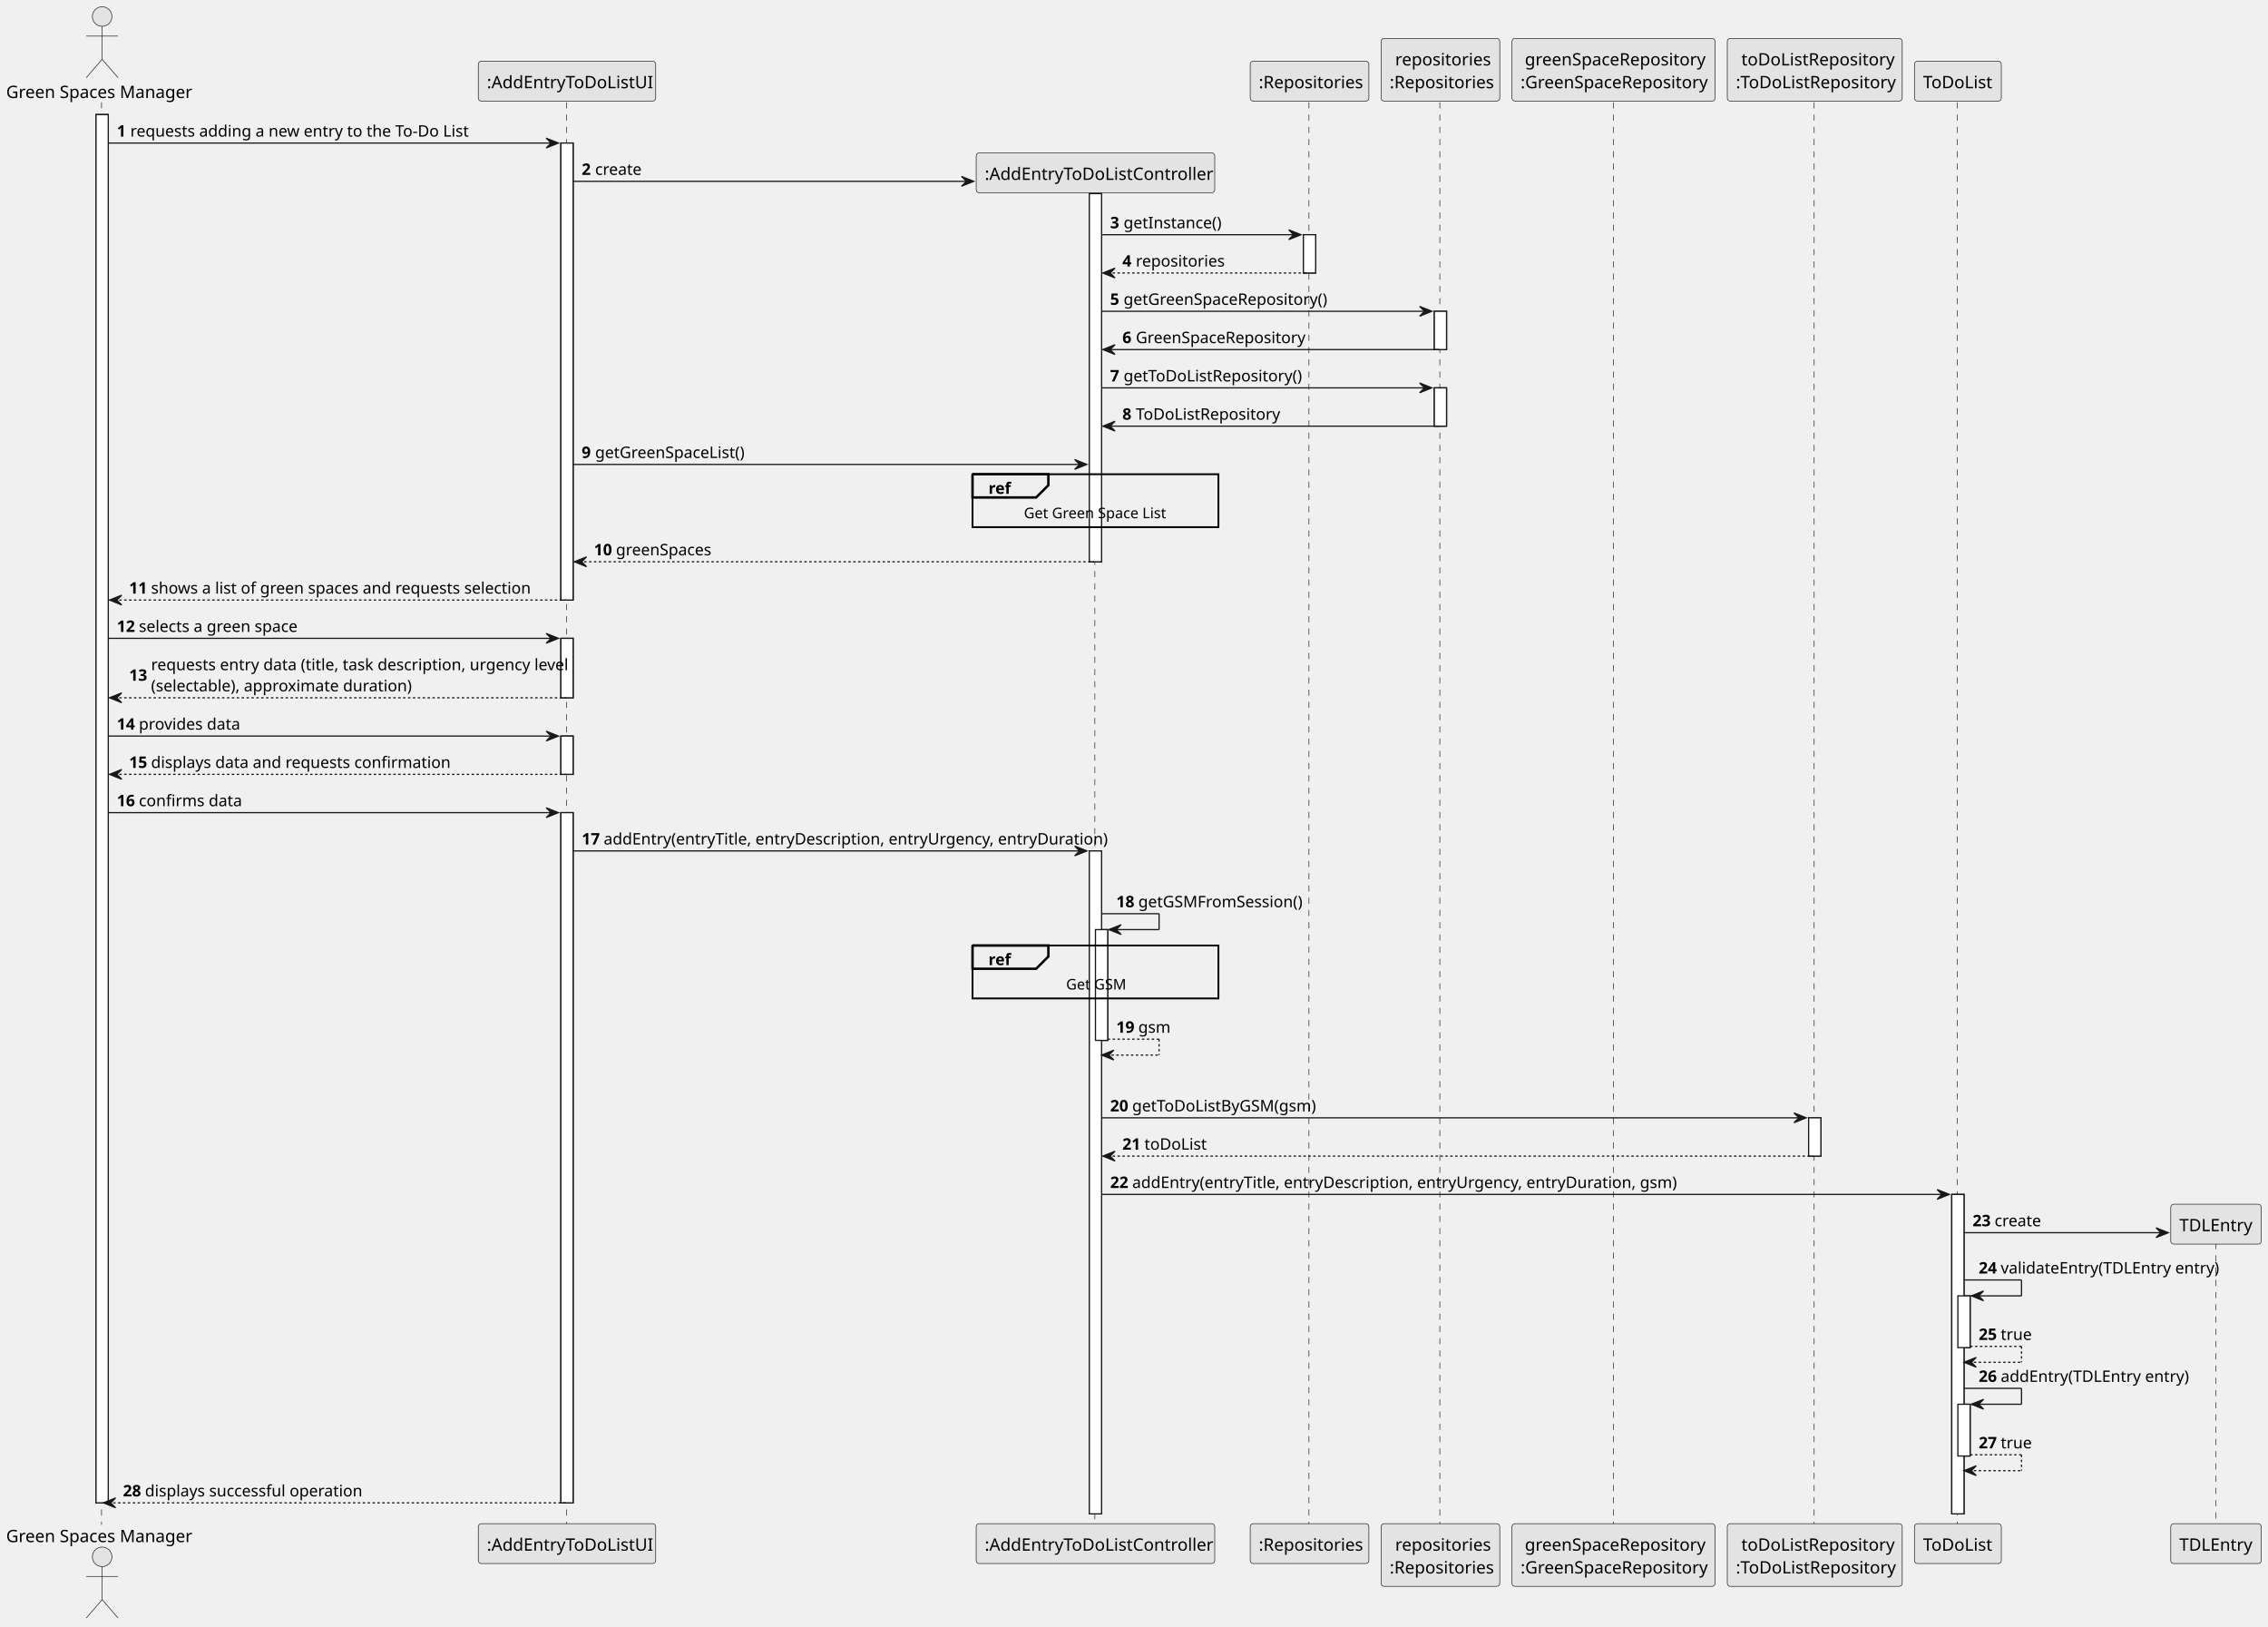
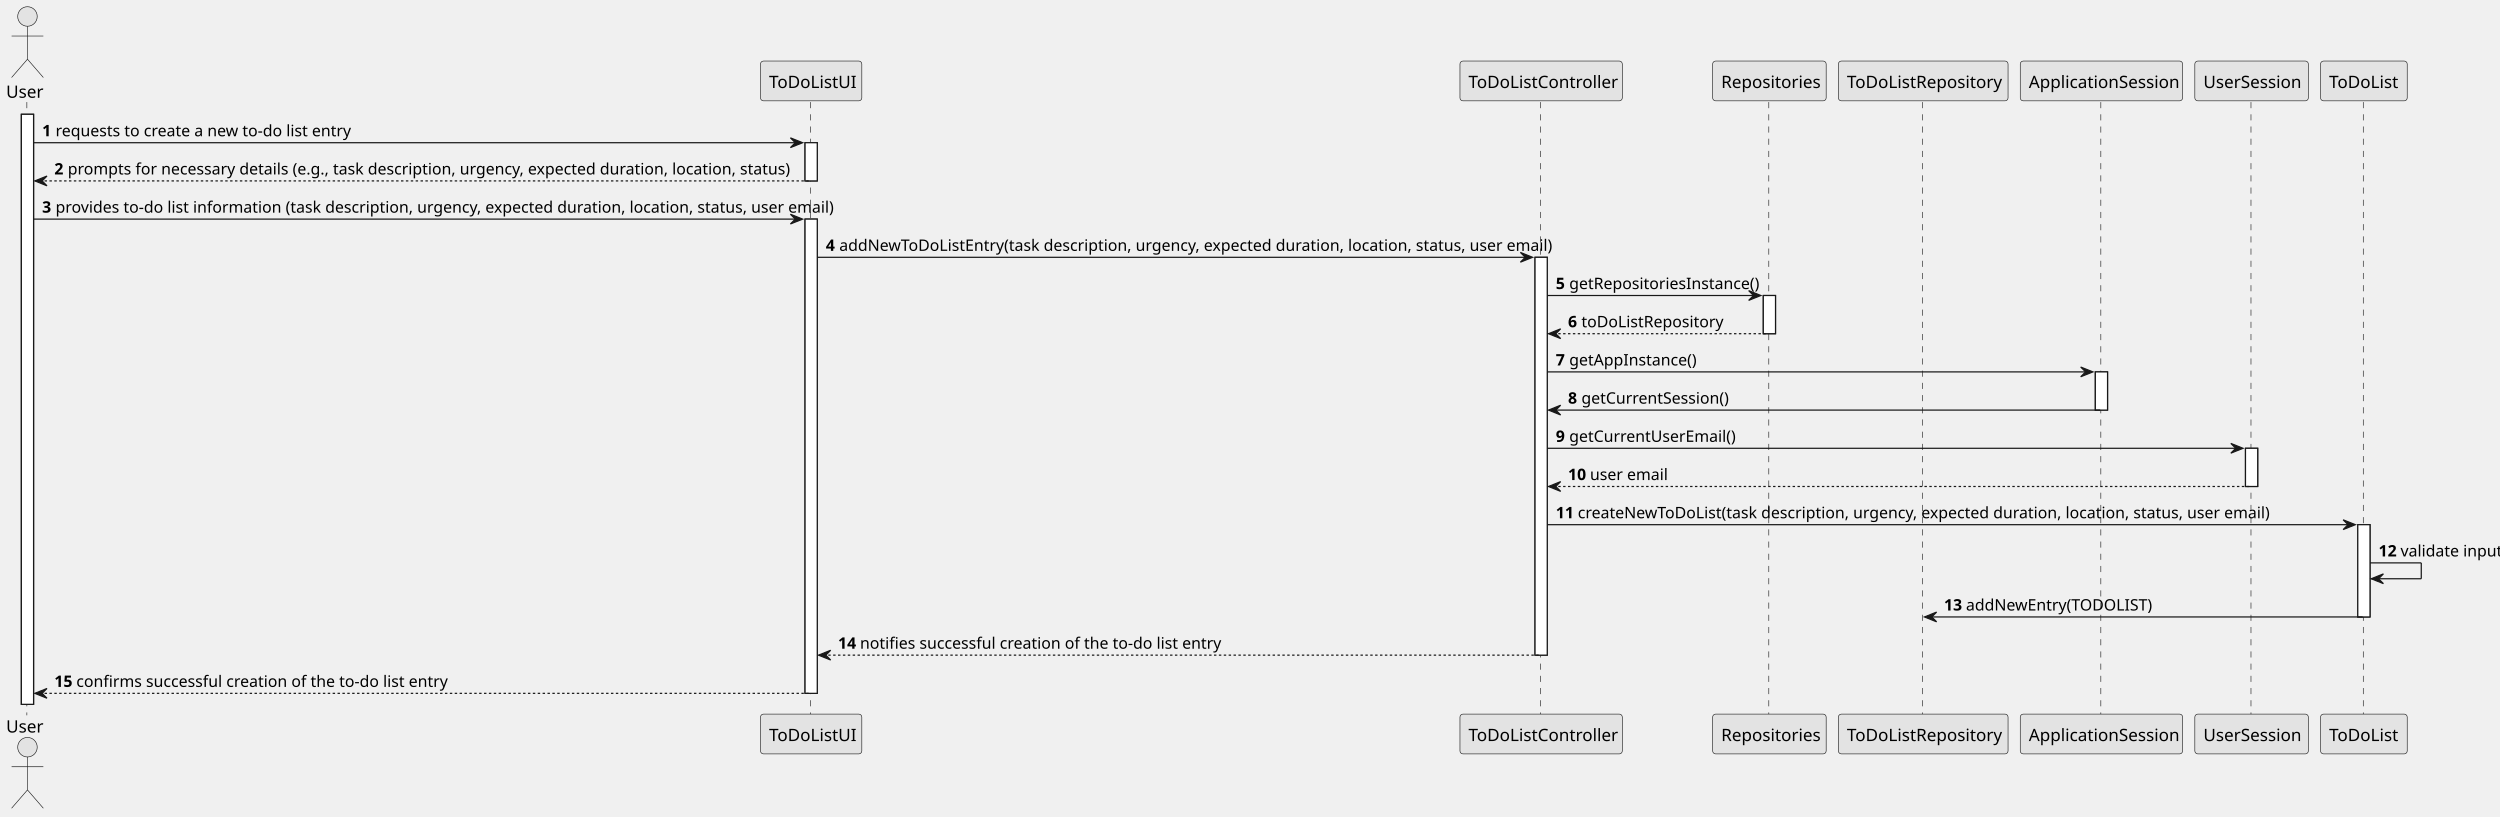
- <svg xmlns="http://www.w3.org/2000/svg" contentStyleType="text/css" height="1329px" preserveAspectRatio="none" style="width:1854px;height:1329px;background:#FFFFFF;" version="1.1" viewBox="0 0 1854 1329" width="1854px" zoomAndPan="magnify">
+ <svg xmlns="http://www.w3.org/2000/svg" contentStyleType="text/css" height="669px" preserveAspectRatio="none" style="width:2048px;height:669px;background:#FFFFFF;" version="1.1" viewBox="0 0 2048 669" width="2048px" zoomAndPan="magnify">
  <defs />
  <g>
-     <rect fill="#FFFFFF" height="1134.603" style="stroke:#181818;stroke-width:1.0;" width="10" x="78.5" y="93.621" />
-     <rect fill="#FFFFFF" height="373.492" style="stroke:#181818;stroke-width:1.0;" width="10" x="458.5" y="116.912" />
-     <rect fill="#FFFFFF" height="48.582" style="stroke:#181818;stroke-width:1.0;" width="10" x="458.5" y="521.695" />
-     <rect fill="#FFFFFF" height="31.291" style="stroke:#181818;stroke-width:1.0;" width="10" x="458.5" y="601.568" />
-     <rect fill="#FFFFFF" height="564.074" style="stroke:#181818;stroke-width:1.0;" width="10" x="458.5" y="664.15" />
-     <rect fill="#FFFFFF" height="300.91" style="stroke:#181818;stroke-width:1.0;" width="10" x="890.5" y="158.203" />
-     <rect fill="#FFFFFF" height="541.783" style="stroke:#181818;stroke-width:1.0;" width="10" x="890.5" y="695.441" />
-     <rect fill="#FFFFFF" height="90.543" style="stroke:#181818;stroke-width:1.0;" width="10" x="895.5" y="759.732" />
-     <rect fill="#FFFFFF" height="31.291" style="stroke:#181818;stroke-width:1.0;" width="10" x="1065.5" y="191.824" />
-     <rect fill="#FFFFFF" height="31.291" style="stroke:#181818;stroke-width:1.0;" width="10" x="1172.5" y="254.406" />
-     <rect fill="#FFFFFF" height="31.291" style="stroke:#181818;stroke-width:1.0;" width="10" x="1172.5" y="316.988" />
-     <rect fill="#FFFFFF" height="31.291" style="stroke:#181818;stroke-width:1.0;" width="10" x="1478.5" y="913.566" />
-     <rect fill="#FFFFFF" height="261.076" style="stroke:#181818;stroke-width:1.0;" width="10" x="1595.5" y="976.148" />
-     <rect fill="#FFFFFF" height="42.291" style="stroke:#181818;stroke-width:1.0;" width="10" x="1600.5" y="1059.061" />
-     <rect fill="#FFFFFF" height="42.291" style="stroke:#181818;stroke-width:1.0;" width="10" x="1600.5" y="1147.643" />
-     <line style="stroke:#181818;stroke-width:0.5;stroke-dasharray:5.0,5.0;" x1="83" x2="83" y1="83.621" y2="1246.225" />
-     <line style="stroke:#181818;stroke-width:0.5;stroke-dasharray:5.0,5.0;" x1="463" x2="463" y1="83.621" y2="1246.225" />
-     <line style="stroke:#181818;stroke-width:0.5;stroke-dasharray:5.0,5.0;" x1="895" x2="895" y1="156.723" y2="1246.225" />
-     <line style="stroke:#181818;stroke-width:0.5;stroke-dasharray:5.0,5.0;" x1="1070" x2="1070" y1="83.621" y2="1246.225" />
-     <line style="stroke:#181818;stroke-width:0.5;stroke-dasharray:5.0,5.0;" x1="1177" x2="1177" y1="83.621" y2="1246.225" />
-     <line style="stroke:#181818;stroke-width:0.5;stroke-dasharray:5.0,5.0;" x1="1319" x2="1319" y1="83.621" y2="1246.225" />
-     <line style="stroke:#181818;stroke-width:0.5;stroke-dasharray:5.0,5.0;" x1="1483" x2="1483" y1="83.621" y2="1246.225" />
-     <line style="stroke:#181818;stroke-width:0.5;stroke-dasharray:5.0,5.0;" x1="1600" x2="1600" y1="83.621" y2="1246.225" />
-     <line style="stroke:#181818;stroke-width:0.5;stroke-dasharray:5.0,5.0;" x1="1811.5" x2="1811.5" y1="1015.959" y2="1246.225" />
-     <text fill="#000000" font-family="sans-serif" font-size="14" lengthAdjust="spacing" textLength="151" x="5" y="80.107">Green Spaces Manager</text>
-     <ellipse cx="83.5" cy="13.5" fill="#E3E3E3" rx="8" ry="8" style="stroke:#181818;stroke-width:0.5;" />
-     <path d="M83.5,21.5 L83.5,48.5 M70.5,29.5 L96.5,29.5 M83.5,48.5 L70.5,63.5 M83.5,48.5 L96.5,63.5 " fill="none" style="stroke:#181818;stroke-width:0.5;" />
-     <text fill="#000000" font-family="sans-serif" font-size="14" lengthAdjust="spacing" textLength="151" x="5" y="1260.332">Green Spaces Manager</text>
-     <ellipse cx="83.5" cy="1272.346" fill="#E3E3E3" rx="8" ry="8" style="stroke:#181818;stroke-width:0.5;" />
-     <path d="M83.5,1280.346 L83.5,1307.346 M70.5,1288.346 L96.5,1288.346 M83.5,1307.346 L70.5,1322.346 M83.5,1307.346 L96.5,1322.346 " fill="none" style="stroke:#181818;stroke-width:0.5;" />
-     <rect fill="#E3E3E3" height="32.621" rx="2.5" ry="2.5" style="stroke:#181818;stroke-width:0.5;" width="145" x="391" y="50" />
-     <text fill="#000000" font-family="sans-serif" font-size="14" lengthAdjust="spacing" textLength="131" x="398" y="72.107">:AddEntryToDoListUI</text>
-     <rect fill="#E3E3E3" height="32.621" rx="2.5" ry="2.5" style="stroke:#181818;stroke-width:0.5;" width="145" x="391" y="1245.225" />
-     <text fill="#000000" font-family="sans-serif" font-size="14" lengthAdjust="spacing" textLength="131" x="398" y="1267.332">:AddEntryToDoListUI</text>
-     <rect fill="#E3E3E3" height="32.621" rx="2.5" ry="2.5" style="stroke:#181818;stroke-width:0.5;" width="195" x="798" y="1245.225" />
-     <text fill="#000000" font-family="sans-serif" font-size="14" lengthAdjust="spacing" textLength="181" x="805" y="1267.332">:AddEntryToDoListController</text>
-     <rect fill="#E3E3E3" height="32.621" rx="2.5" ry="2.5" style="stroke:#181818;stroke-width:0.5;" width="97" x="1022" y="50" />
-     <text fill="#000000" font-family="sans-serif" font-size="14" lengthAdjust="spacing" textLength="83" x="1029" y="72.107">:Repositories</text>
-     <rect fill="#E3E3E3" height="32.621" rx="2.5" ry="2.5" style="stroke:#181818;stroke-width:0.5;" width="97" x="1022" y="1245.225" />
-     <text fill="#000000" font-family="sans-serif" font-size="14" lengthAdjust="spacing" textLength="83" x="1029" y="1267.332">:Repositories</text>
-     <rect fill="#E3E3E3" height="51.242" rx="2.5" ry="2.5" style="stroke:#181818;stroke-width:0.5;" width="97" x="1129" y="31.379" />
-     <text fill="#000000" font-family="sans-serif" font-size="14" lengthAdjust="spacing" textLength="74" x="1140.5" y="53.486">repositories</text>
-     <text fill="#000000" font-family="sans-serif" font-size="14" lengthAdjust="spacing" textLength="83" x="1136" y="72.107">:Repositories</text>
-     <rect fill="#E3E3E3" height="51.242" rx="2.5" ry="2.5" style="stroke:#181818;stroke-width:0.5;" width="97" x="1129" y="1245.225" />
-     <text fill="#000000" font-family="sans-serif" font-size="14" lengthAdjust="spacing" textLength="74" x="1140.5" y="1267.332">repositories</text>
-     <text fill="#000000" font-family="sans-serif" font-size="14" lengthAdjust="spacing" textLength="83" x="1136" y="1285.953">:Repositories</text>
-     <rect fill="#E3E3E3" height="51.242" rx="2.5" ry="2.5" style="stroke:#181818;stroke-width:0.5;" width="166" x="1236" y="31.379" />
-     <text fill="#000000" font-family="sans-serif" font-size="14" lengthAdjust="spacing" textLength="145" x="1246.5" y="53.486">greenSpaceRepository</text>
-     <text fill="#000000" font-family="sans-serif" font-size="14" lengthAdjust="spacing" textLength="152" x="1243" y="72.107">:GreenSpaceRepository</text>
-     <rect fill="#E3E3E3" height="51.242" rx="2.5" ry="2.5" style="stroke:#181818;stroke-width:0.5;" width="166" x="1236" y="1245.225" />
-     <text fill="#000000" font-family="sans-serif" font-size="14" lengthAdjust="spacing" textLength="145" x="1246.5" y="1267.332">greenSpaceRepository</text>
-     <text fill="#000000" font-family="sans-serif" font-size="14" lengthAdjust="spacing" textLength="152" x="1243" y="1285.953">:GreenSpaceRepository</text>
-     <rect fill="#E3E3E3" height="51.242" rx="2.5" ry="2.5" style="stroke:#181818;stroke-width:0.5;" width="143" x="1412" y="31.379" />
-     <text fill="#000000" font-family="sans-serif" font-size="14" lengthAdjust="spacing" textLength="120" x="1423.5" y="53.486">toDoListRepository</text>
-     <text fill="#000000" font-family="sans-serif" font-size="14" lengthAdjust="spacing" textLength="129" x="1419" y="72.107">:ToDoListRepository</text>
-     <rect fill="#E3E3E3" height="51.242" rx="2.5" ry="2.5" style="stroke:#181818;stroke-width:0.5;" width="143" x="1412" y="1245.225" />
-     <text fill="#000000" font-family="sans-serif" font-size="14" lengthAdjust="spacing" textLength="120" x="1423.5" y="1267.332">toDoListRepository</text>
-     <text fill="#000000" font-family="sans-serif" font-size="14" lengthAdjust="spacing" textLength="129" x="1419" y="1285.953">:ToDoListRepository</text>
-     <rect fill="#E3E3E3" height="32.621" rx="2.5" ry="2.5" style="stroke:#181818;stroke-width:0.5;" width="71" x="1565" y="50" />
-     <text fill="#000000" font-family="sans-serif" font-size="14" lengthAdjust="spacing" textLength="57" x="1572" y="72.107">ToDoList</text>
-     <rect fill="#E3E3E3" height="32.621" rx="2.5" ry="2.5" style="stroke:#181818;stroke-width:0.5;" width="71" x="1565" y="1245.225" />
-     <text fill="#000000" font-family="sans-serif" font-size="14" lengthAdjust="spacing" textLength="57" x="1572" y="1267.332">ToDoList</text>
-     <rect fill="#E3E3E3" height="32.621" rx="2.5" ry="2.5" style="stroke:#181818;stroke-width:0.5;" width="74" x="1774.5" y="1245.225" />
-     <text fill="#000000" font-family="sans-serif" font-size="14" lengthAdjust="spacing" textLength="60" x="1781.5" y="1267.332">TDLEntry</text>
-     <rect fill="#FFFFFF" height="1134.603" style="stroke:#181818;stroke-width:1.0;" width="10" x="78.5" y="93.621" />
-     <rect fill="#FFFFFF" height="373.492" style="stroke:#181818;stroke-width:1.0;" width="10" x="458.5" y="116.912" />
-     <rect fill="#FFFFFF" height="48.582" style="stroke:#181818;stroke-width:1.0;" width="10" x="458.5" y="521.695" />
-     <rect fill="#FFFFFF" height="31.291" style="stroke:#181818;stroke-width:1.0;" width="10" x="458.5" y="601.568" />
-     <rect fill="#FFFFFF" height="564.074" style="stroke:#181818;stroke-width:1.0;" width="10" x="458.5" y="664.15" />
-     <rect fill="#FFFFFF" height="300.91" style="stroke:#181818;stroke-width:1.0;" width="10" x="890.5" y="158.203" />
-     <rect fill="#FFFFFF" height="541.783" style="stroke:#181818;stroke-width:1.0;" width="10" x="890.5" y="695.441" />
-     <rect fill="#FFFFFF" height="90.543" style="stroke:#181818;stroke-width:1.0;" width="10" x="895.5" y="759.732" />
-     <rect fill="#FFFFFF" height="31.291" style="stroke:#181818;stroke-width:1.0;" width="10" x="1065.5" y="191.824" />
-     <rect fill="#FFFFFF" height="31.291" style="stroke:#181818;stroke-width:1.0;" width="10" x="1172.5" y="254.406" />
-     <rect fill="#FFFFFF" height="31.291" style="stroke:#181818;stroke-width:1.0;" width="10" x="1172.5" y="316.988" />
-     <rect fill="#FFFFFF" height="31.291" style="stroke:#181818;stroke-width:1.0;" width="10" x="1478.5" y="913.566" />
-     <rect fill="#FFFFFF" height="261.076" style="stroke:#181818;stroke-width:1.0;" width="10" x="1595.5" y="976.148" />
-     <rect fill="#FFFFFF" height="42.291" style="stroke:#181818;stroke-width:1.0;" width="10" x="1600.5" y="1059.061" />
-     <rect fill="#FFFFFF" height="42.291" style="stroke:#181818;stroke-width:1.0;" width="10" x="1600.5" y="1147.643" />
-     <polygon fill="#181818" points="446.5,112.912,456.5,116.912,446.5,120.912,450.5,116.912" style="stroke:#181818;stroke-width:1.0;" />
-     <line style="stroke:#181818;stroke-width:1.0;" x1="88.5" x2="452.5" y1="116.912" y2="116.912" />
-     <text fill="#000000" font-family="sans-serif" font-size="13" font-weight="bold" lengthAdjust="spacing" textLength="7" x="95.5" y="111.649">1</text>
-     <text fill="#000000" font-family="sans-serif" font-size="13" lengthAdjust="spacing" textLength="263" x="106.5" y="111.649">requests adding a new entry to the To-Do List</text>
-     <polygon fill="#181818" points="786,144.203,796,148.203,786,152.203,790,148.203" style="stroke:#181818;stroke-width:1.0;" />
-     <line style="stroke:#181818;stroke-width:1.0;" x1="468.5" x2="792" y1="148.203" y2="148.203" />
-     <text fill="#000000" font-family="sans-serif" font-size="13" font-weight="bold" lengthAdjust="spacing" textLength="7" x="475.5" y="142.94">2</text>
-     <text fill="#000000" font-family="sans-serif" font-size="13" lengthAdjust="spacing" textLength="36" x="486.5" y="142.94">create</text>
-     <rect fill="#E3E3E3" height="32.621" rx="2.5" ry="2.5" style="stroke:#181818;stroke-width:0.5;" width="195" x="798" y="124.912" />
-     <text fill="#000000" font-family="sans-serif" font-size="14" lengthAdjust="spacing" textLength="181" x="805" y="147.019">:AddEntryToDoListController</text>
-     <polygon fill="#181818" points="1053.5,187.824,1063.5,191.824,1053.5,195.824,1057.5,191.824" style="stroke:#181818;stroke-width:1.0;" />
-     <line style="stroke:#181818;stroke-width:1.0;" x1="900.5" x2="1059.5" y1="191.824" y2="191.824" />
-     <text fill="#000000" font-family="sans-serif" font-size="13" font-weight="bold" lengthAdjust="spacing" textLength="7" x="907.5" y="186.561">3</text>
-     <text fill="#000000" font-family="sans-serif" font-size="13" lengthAdjust="spacing" textLength="75" x="918.5" y="186.561">getInstance()</text>
-     <polygon fill="#181818" points="911.5,219.115,901.5,223.115,911.5,227.115,907.5,223.115" style="stroke:#181818;stroke-width:1.0;" />
-     <line style="stroke:#181818;stroke-width:1.0;stroke-dasharray:2.0,2.0;" x1="905.5" x2="1069.5" y1="223.115" y2="223.115" />
-     <text fill="#000000" font-family="sans-serif" font-size="13" font-weight="bold" lengthAdjust="spacing" textLength="7" x="917.5" y="217.852">4</text>
-     <text fill="#000000" font-family="sans-serif" font-size="13" lengthAdjust="spacing" textLength="67" x="928.5" y="217.852">repositories</text>
-     <polygon fill="#181818" points="1160.5,250.406,1170.5,254.406,1160.5,258.406,1164.5,254.406" style="stroke:#181818;stroke-width:1.0;" />
-     <line style="stroke:#181818;stroke-width:1.0;" x1="900.5" x2="1166.5" y1="254.406" y2="254.406" />
-     <text fill="#000000" font-family="sans-serif" font-size="13" font-weight="bold" lengthAdjust="spacing" textLength="7" x="907.5" y="249.144">5</text>
-     <text fill="#000000" font-family="sans-serif" font-size="13" lengthAdjust="spacing" textLength="160" x="918.5" y="249.144">getGreenSpaceRepository()</text>
-     <polygon fill="#181818" points="911.5,281.697,901.5,285.697,911.5,289.697,907.5,285.697" style="stroke:#181818;stroke-width:1.0;" />
-     <line style="stroke:#181818;stroke-width:1.0;" x1="905.5" x2="1176.5" y1="285.697" y2="285.697" />
-     <text fill="#000000" font-family="sans-serif" font-size="13" font-weight="bold" lengthAdjust="spacing" textLength="7" x="917.5" y="280.435">6</text>
-     <text fill="#000000" font-family="sans-serif" font-size="13" lengthAdjust="spacing" textLength="134" x="928.5" y="280.435">GreenSpaceRepository</text>
-     <polygon fill="#181818" points="1160.5,312.988,1170.5,316.988,1160.5,320.988,1164.5,316.988" style="stroke:#181818;stroke-width:1.0;" />
-     <line style="stroke:#181818;stroke-width:1.0;" x1="900.5" x2="1166.5" y1="316.988" y2="316.988" />
-     <text fill="#000000" font-family="sans-serif" font-size="13" font-weight="bold" lengthAdjust="spacing" textLength="7" x="907.5" y="311.726">7</text>
-     <text fill="#000000" font-family="sans-serif" font-size="13" lengthAdjust="spacing" textLength="139" x="918.5" y="311.726">getToDoListRepository()</text>
-     <polygon fill="#181818" points="911.5,344.279,901.5,348.279,911.5,352.279,907.5,348.279" style="stroke:#181818;stroke-width:1.0;" />
-     <line style="stroke:#181818;stroke-width:1.0;" x1="905.5" x2="1176.5" y1="348.279" y2="348.279" />
-     <text fill="#000000" font-family="sans-serif" font-size="13" font-weight="bold" lengthAdjust="spacing" textLength="7" x="917.5" y="343.017">8</text>
-     <text fill="#000000" font-family="sans-serif" font-size="13" lengthAdjust="spacing" textLength="113" x="928.5" y="343.017">ToDoListRepository</text>
-     <polygon fill="#181818" points="878.5,375.57,888.5,379.57,878.5,383.57,882.5,379.57" style="stroke:#181818;stroke-width:1.0;" />
-     <line style="stroke:#181818;stroke-width:1.0;" x1="468.5" x2="884.5" y1="379.57" y2="379.57" />
-     <text fill="#000000" font-family="sans-serif" font-size="13" font-weight="bold" lengthAdjust="spacing" textLength="7" x="475.5" y="374.308">9</text>
-     <text fill="#000000" font-family="sans-serif" font-size="13" lengthAdjust="spacing" textLength="119" x="486.5" y="374.308">getGreenSpaceList()</text>
-     <rect fill="none" height="43.252" style="stroke:#000000;stroke-width:1.5;" width="201" x="795" y="387.57" />
-     <path d="M795,387.57 L857,387.57 L857,396.57 L847,406.57 L795,406.57 L795,387.57 " fill="#EEEEEE" style="stroke:#000000;stroke-width:2.0;" />
-     <text fill="#000000" font-family="sans-serif" font-size="13" font-weight="bold" lengthAdjust="spacing" textLength="17" x="808" y="403.599">ref</text>
-     <text fill="#000000" font-family="sans-serif" font-size="12" lengthAdjust="spacing" textLength="117" x="837" y="423.519">Get Green Space List</text>
-     <polygon fill="#181818" points="479.5,455.113,469.5,459.113,479.5,463.113,475.5,459.113" style="stroke:#181818;stroke-width:1.0;" />
-     <line style="stroke:#181818;stroke-width:1.0;stroke-dasharray:2.0,2.0;" x1="473.5" x2="894.5" y1="459.113" y2="459.113" />
-     <text fill="#000000" font-family="sans-serif" font-size="13" font-weight="bold" lengthAdjust="spacing" textLength="14" x="485.5" y="453.851">10</text>
-     <text fill="#000000" font-family="sans-serif" font-size="13" lengthAdjust="spacing" textLength="76" x="503.5" y="453.851">greenSpaces</text>
-     <polygon fill="#181818" points="99.5,486.404,89.5,490.404,99.5,494.404,95.5,490.404" style="stroke:#181818;stroke-width:1.0;" />
-     <line style="stroke:#181818;stroke-width:1.0;stroke-dasharray:2.0,2.0;" x1="93.5" x2="462.5" y1="490.404" y2="490.404" />
-     <text fill="#000000" font-family="sans-serif" font-size="13" font-weight="bold" lengthAdjust="spacing" textLength="14" x="105.5" y="485.142">11</text>
-     <text fill="#000000" font-family="sans-serif" font-size="13" lengthAdjust="spacing" textLength="300" x="123.5" y="485.142">shows a list of green spaces and requests selection</text>
-     <polygon fill="#181818" points="446.5,517.695,456.5,521.695,446.5,525.695,450.5,521.695" style="stroke:#181818;stroke-width:1.0;" />
-     <line style="stroke:#181818;stroke-width:1.0;" x1="88.5" x2="452.5" y1="521.695" y2="521.695" />
-     <text fill="#000000" font-family="sans-serif" font-size="13" font-weight="bold" lengthAdjust="spacing" textLength="14" x="95.5" y="516.433">12</text>
-     <text fill="#000000" font-family="sans-serif" font-size="13" lengthAdjust="spacing" textLength="128" x="113.5" y="516.433">selects a green space</text>
-     <polygon fill="#181818" points="99.5,566.277,89.5,570.277,99.5,574.277,95.5,570.277" style="stroke:#181818;stroke-width:1.0;" />
-     <line style="stroke:#181818;stroke-width:1.0;stroke-dasharray:2.0,2.0;" x1="93.5" x2="462.5" y1="570.277" y2="570.277" />
-     <text fill="#000000" font-family="sans-serif" font-size="13" font-weight="bold" lengthAdjust="spacing" textLength="14" x="105.5" y="556.369">13</text>
-     <text fill="#000000" font-family="sans-serif" font-size="13" lengthAdjust="spacing" textLength="324" x="123.5" y="547.724">requests entry data (title, task description, urgency level</text>
-     <text fill="#000000" font-family="sans-serif" font-size="13" lengthAdjust="spacing" textLength="200" x="123.5" y="565.015">(selectable), approximate duration)</text>
-     <polygon fill="#181818" points="446.5,597.568,456.5,601.568,446.5,605.568,450.5,601.568" style="stroke:#181818;stroke-width:1.0;" />
-     <line style="stroke:#181818;stroke-width:1.0;" x1="88.5" x2="452.5" y1="601.568" y2="601.568" />
-     <text fill="#000000" font-family="sans-serif" font-size="13" font-weight="bold" lengthAdjust="spacing" textLength="14" x="95.5" y="596.306">14</text>
-     <text fill="#000000" font-family="sans-serif" font-size="13" lengthAdjust="spacing" textLength="76" x="113.5" y="596.306">provides data</text>
-     <polygon fill="#181818" points="99.5,628.859,89.5,632.859,99.5,636.859,95.5,632.859" style="stroke:#181818;stroke-width:1.0;" />
-     <line style="stroke:#181818;stroke-width:1.0;stroke-dasharray:2.0,2.0;" x1="93.5" x2="462.5" y1="632.859" y2="632.859" />
-     <text fill="#000000" font-family="sans-serif" font-size="13" font-weight="bold" lengthAdjust="spacing" textLength="14" x="105.5" y="627.597">15</text>
-     <text fill="#000000" font-family="sans-serif" font-size="13" lengthAdjust="spacing" textLength="230" x="123.5" y="627.597">displays data and requests confirmation</text>
-     <polygon fill="#181818" points="446.5,660.15,456.5,664.15,446.5,668.15,450.5,664.15" style="stroke:#181818;stroke-width:1.0;" />
-     <line style="stroke:#181818;stroke-width:1.0;" x1="88.5" x2="452.5" y1="664.15" y2="664.15" />
-     <text fill="#000000" font-family="sans-serif" font-size="13" font-weight="bold" lengthAdjust="spacing" textLength="14" x="95.5" y="658.888">16</text>
-     <text fill="#000000" font-family="sans-serif" font-size="13" lengthAdjust="spacing" textLength="78" x="113.5" y="658.888">confirms data</text>
-     <polygon fill="#181818" points="878.5,691.441,888.5,695.441,878.5,699.441,882.5,695.441" style="stroke:#181818;stroke-width:1.0;" />
-     <line style="stroke:#181818;stroke-width:1.0;" x1="468.5" x2="884.5" y1="695.441" y2="695.441" />
-     <text fill="#000000" font-family="sans-serif" font-size="13" font-weight="bold" lengthAdjust="spacing" textLength="14" x="475.5" y="690.179">17</text>
-     <text fill="#000000" font-family="sans-serif" font-size="13" lengthAdjust="spacing" textLength="385" x="493.5" y="690.179">addEntry(entryTitle, entryDescription, entryUrgency, entryDuration)</text>
-     <line style="stroke:#181818;stroke-width:1.0;" x1="900.5" x2="947.5" y1="746.732" y2="746.732" />
-     <line style="stroke:#181818;stroke-width:1.0;" x1="947.5" x2="947.5" y1="746.732" y2="759.732" />
-     <line style="stroke:#181818;stroke-width:1.0;" x1="906.5" x2="947.5" y1="759.732" y2="759.732" />
-     <polygon fill="#181818" points="916.5,755.732,906.5,759.732,916.5,763.732,912.5,759.732" style="stroke:#181818;stroke-width:1.0;" />
-     <text fill="#000000" font-family="sans-serif" font-size="13" font-weight="bold" lengthAdjust="spacing" textLength="14" x="912.5" y="741.47">18</text>
-     <text fill="#000000" font-family="sans-serif" font-size="13" lengthAdjust="spacing" textLength="133" x="930.5" y="741.47">getGSMFromSession()</text>
-     <rect fill="none" height="43.252" style="stroke:#000000;stroke-width:1.5;" width="201" x="795" y="772.732" />
-     <path d="M795,772.732 L857,772.732 L857,781.732 L847,791.732 L795,791.732 L795,772.732 " fill="#EEEEEE" style="stroke:#000000;stroke-width:2.0;" />
-     <text fill="#000000" font-family="sans-serif" font-size="13" font-weight="bold" lengthAdjust="spacing" textLength="17" x="808" y="788.761">ref</text>
-     <text fill="#000000" font-family="sans-serif" font-size="12" lengthAdjust="spacing" textLength="48" x="871.5" y="808.682">Get GSM</text>
-     <line style="stroke:#181818;stroke-width:1.0;stroke-dasharray:2.0,2.0;" x1="905.5" x2="947.5" y1="849.275" y2="849.275" />
-     <line style="stroke:#181818;stroke-width:1.0;stroke-dasharray:2.0,2.0;" x1="947.5" x2="947.5" y1="849.275" y2="862.275" />
-     <line style="stroke:#181818;stroke-width:1.0;stroke-dasharray:2.0,2.0;" x1="900.5" x2="947.5" y1="862.275" y2="862.275" />
-     <polygon fill="#181818" points="910.5,858.275,900.5,862.275,910.5,866.275,906.5,862.275" style="stroke:#181818;stroke-width:1.0;" />
-     <text fill="#000000" font-family="sans-serif" font-size="13" font-weight="bold" lengthAdjust="spacing" textLength="14" x="912.5" y="844.013">19</text>
-     <text fill="#000000" font-family="sans-serif" font-size="13" lengthAdjust="spacing" textLength="25" x="930.5" y="844.013">gsm</text>
-     <polygon fill="#181818" points="1466.5,909.566,1476.5,913.566,1466.5,917.566,1470.5,913.566" style="stroke:#181818;stroke-width:1.0;" />
-     <line style="stroke:#181818;stroke-width:1.0;" x1="900.5" x2="1472.5" y1="913.566" y2="913.566" />
-     <text fill="#000000" font-family="sans-serif" font-size="13" font-weight="bold" lengthAdjust="spacing" textLength="14" x="907.5" y="908.304">20</text>
-     <text fill="#000000" font-family="sans-serif" font-size="13" lengthAdjust="spacing" textLength="148" x="925.5" y="908.304">getToDoListByGSM(gsm)</text>
-     <polygon fill="#181818" points="911.5,940.857,901.5,944.857,911.5,948.857,907.5,944.857" style="stroke:#181818;stroke-width:1.0;" />
-     <line style="stroke:#181818;stroke-width:1.0;stroke-dasharray:2.0,2.0;" x1="905.5" x2="1482.5" y1="944.857" y2="944.857" />
-     <text fill="#000000" font-family="sans-serif" font-size="13" font-weight="bold" lengthAdjust="spacing" textLength="14" x="917.5" y="939.595">21</text>
-     <text fill="#000000" font-family="sans-serif" font-size="13" lengthAdjust="spacing" textLength="48" x="935.5" y="939.595">toDoList</text>
-     <polygon fill="#181818" points="1583.5,972.148,1593.5,976.148,1583.5,980.148,1587.5,976.148" style="stroke:#181818;stroke-width:1.0;" />
-     <line style="stroke:#181818;stroke-width:1.0;" x1="900.5" x2="1589.5" y1="976.148" y2="976.148" />
-     <text fill="#000000" font-family="sans-serif" font-size="13" font-weight="bold" lengthAdjust="spacing" textLength="14" x="907.5" y="970.886">22</text>
-     <text fill="#000000" font-family="sans-serif" font-size="13" lengthAdjust="spacing" textLength="418" x="925.5" y="970.886">addEntry(entryTitle, entryDescription, entryUrgency, entryDuration, gsm)</text>
-     <polygon fill="#181818" points="1762.5,1003.439,1772.5,1007.439,1762.5,1011.439,1766.5,1007.439" style="stroke:#181818;stroke-width:1.0;" />
-     <line style="stroke:#181818;stroke-width:1.0;" x1="1605.5" x2="1768.5" y1="1007.439" y2="1007.439" />
-     <text fill="#000000" font-family="sans-serif" font-size="13" font-weight="bold" lengthAdjust="spacing" textLength="14" x="1612.5" y="1002.177">23</text>
-     <text fill="#000000" font-family="sans-serif" font-size="13" lengthAdjust="spacing" textLength="36" x="1630.5" y="1002.177">create</text>
-     <rect fill="#E3E3E3" height="32.621" rx="2.5" ry="2.5" style="stroke:#181818;stroke-width:0.5;" width="74" x="1774.5" y="984.148" />
-     <text fill="#000000" font-family="sans-serif" font-size="14" lengthAdjust="spacing" textLength="60" x="1781.5" y="1006.256">TDLEntry</text>
-     <line style="stroke:#181818;stroke-width:1.0;" x1="1605.5" x2="1652.5" y1="1046.061" y2="1046.061" />
-     <line style="stroke:#181818;stroke-width:1.0;" x1="1652.5" x2="1652.5" y1="1046.061" y2="1059.061" />
-     <line style="stroke:#181818;stroke-width:1.0;" x1="1611.5" x2="1652.5" y1="1059.061" y2="1059.061" />
-     <polygon fill="#181818" points="1621.5,1055.061,1611.5,1059.061,1621.5,1063.061,1617.5,1059.061" style="stroke:#181818;stroke-width:1.0;" />
-     <text fill="#000000" font-family="sans-serif" font-size="13" font-weight="bold" lengthAdjust="spacing" textLength="14" x="1617.5" y="1040.798">24</text>
-     <text fill="#000000" font-family="sans-serif" font-size="13" lengthAdjust="spacing" textLength="169" x="1635.5" y="1040.798">validateEntry(TDLEntry entry)</text>
-     <line style="stroke:#181818;stroke-width:1.0;stroke-dasharray:2.0,2.0;" x1="1610.5" x2="1652.5" y1="1100.352" y2="1100.352" />
-     <line style="stroke:#181818;stroke-width:1.0;stroke-dasharray:2.0,2.0;" x1="1652.5" x2="1652.5" y1="1100.352" y2="1113.352" />
-     <line style="stroke:#181818;stroke-width:1.0;stroke-dasharray:2.0,2.0;" x1="1605.5" x2="1652.5" y1="1113.352" y2="1113.352" />
-     <polygon fill="#181818" points="1615.5,1109.352,1605.5,1113.352,1615.5,1117.352,1611.5,1113.352" style="stroke:#181818;stroke-width:1.0;" />
-     <text fill="#000000" font-family="sans-serif" font-size="13" font-weight="bold" lengthAdjust="spacing" textLength="14" x="1617.5" y="1095.089">25</text>
-     <text fill="#000000" font-family="sans-serif" font-size="13" lengthAdjust="spacing" textLength="22" x="1635.5" y="1095.089">true</text>
-     <line style="stroke:#181818;stroke-width:1.0;" x1="1605.5" x2="1652.5" y1="1134.643" y2="1134.643" />
-     <line style="stroke:#181818;stroke-width:1.0;" x1="1652.5" x2="1652.5" y1="1134.643" y2="1147.643" />
-     <line style="stroke:#181818;stroke-width:1.0;" x1="1611.5" x2="1652.5" y1="1147.643" y2="1147.643" />
-     <polygon fill="#181818" points="1621.5,1143.643,1611.5,1147.643,1621.5,1151.643,1617.5,1147.643" style="stroke:#181818;stroke-width:1.0;" />
-     <text fill="#000000" font-family="sans-serif" font-size="13" font-weight="bold" lengthAdjust="spacing" textLength="14" x="1617.5" y="1129.38">26</text>
-     <text fill="#000000" font-family="sans-serif" font-size="13" lengthAdjust="spacing" textLength="147" x="1635.5" y="1129.38">addEntry(TDLEntry entry)</text>
-     <line style="stroke:#181818;stroke-width:1.0;stroke-dasharray:2.0,2.0;" x1="1610.5" x2="1652.5" y1="1188.934" y2="1188.934" />
-     <line style="stroke:#181818;stroke-width:1.0;stroke-dasharray:2.0,2.0;" x1="1652.5" x2="1652.5" y1="1188.934" y2="1201.934" />
-     <line style="stroke:#181818;stroke-width:1.0;stroke-dasharray:2.0,2.0;" x1="1605.5" x2="1652.5" y1="1201.934" y2="1201.934" />
-     <polygon fill="#181818" points="1615.5,1197.934,1605.5,1201.934,1615.5,1205.934,1611.5,1201.934" style="stroke:#181818;stroke-width:1.0;" />
-     <text fill="#000000" font-family="sans-serif" font-size="13" font-weight="bold" lengthAdjust="spacing" textLength="14" x="1617.5" y="1183.671">27</text>
-     <text fill="#000000" font-family="sans-serif" font-size="13" lengthAdjust="spacing" textLength="22" x="1635.5" y="1183.671">true</text>
-     <polygon fill="#181818" points="94.5,1224.225,84.5,1228.225,94.5,1232.225,90.5,1228.225" style="stroke:#181818;stroke-width:1.0;" />
-     <line style="stroke:#181818;stroke-width:1.0;stroke-dasharray:2.0,2.0;" x1="88.5" x2="462.5" y1="1228.225" y2="1228.225" />
-     <text fill="#000000" font-family="sans-serif" font-size="13" font-weight="bold" lengthAdjust="spacing" textLength="14" x="100.5" y="1222.962">28</text>
-     <text fill="#000000" font-family="sans-serif" font-size="13" lengthAdjust="spacing" textLength="171" x="118.5" y="1222.962">displays successful operation</text>
+     <rect fill="#FFFFFF" height="483.365" style="stroke:#181818;stroke-width:1.0;" width="10" x="17.5" y="93.621" />
+     <rect fill="#FFFFFF" height="31.291" style="stroke:#181818;stroke-width:1.0;" width="10" x="659.5" y="116.912" />
+     <rect fill="#FFFFFF" height="388.492" style="stroke:#181818;stroke-width:1.0;" width="10" x="659.5" y="179.494" />
+     <rect fill="#FFFFFF" height="325.91" style="stroke:#181818;stroke-width:1.0;" width="10" x="1257.5" y="210.785" />
+     <rect fill="#FFFFFF" height="31.291" style="stroke:#181818;stroke-width:1.0;" width="10" x="1444.5" y="242.076" />
+     <rect fill="#FFFFFF" height="31.291" style="stroke:#181818;stroke-width:1.0;" width="10" x="1716.5" y="304.658" />
+     <rect fill="#FFFFFF" height="31.291" style="stroke:#181818;stroke-width:1.0;" width="10" x="1839.5" y="367.24" />
+     <rect fill="#FFFFFF" height="75.582" style="stroke:#181818;stroke-width:1.0;" width="10" x="1931.5" y="429.822" />
+     <line style="stroke:#181818;stroke-width:0.5;stroke-dasharray:5.0,5.0;" x1="22" x2="22" y1="83.621" y2="585.986" />
+     <line style="stroke:#181818;stroke-width:0.5;stroke-dasharray:5.0,5.0;" x1="664" x2="664" y1="83.621" y2="585.986" />
+     <line style="stroke:#181818;stroke-width:0.5;stroke-dasharray:5.0,5.0;" x1="1262" x2="1262" y1="83.621" y2="585.986" />
+     <line style="stroke:#181818;stroke-width:0.5;stroke-dasharray:5.0,5.0;" x1="1449" x2="1449" y1="83.621" y2="585.986" />
+     <line style="stroke:#181818;stroke-width:0.5;stroke-dasharray:5.0,5.0;" x1="1575" x2="1575" y1="83.621" y2="585.986" />
+     <line style="stroke:#181818;stroke-width:0.5;stroke-dasharray:5.0,5.0;" x1="1721" x2="1721" y1="83.621" y2="585.986" />
+     <line style="stroke:#181818;stroke-width:0.5;stroke-dasharray:5.0,5.0;" x1="1844" x2="1844" y1="83.621" y2="585.986" />
+     <line style="stroke:#181818;stroke-width:0.5;stroke-dasharray:5.0,5.0;" x1="1936" x2="1936" y1="83.621" y2="585.986" />
+     <text fill="#000000" font-family="sans-serif" font-size="14" lengthAdjust="spacing" textLength="29" x="5" y="80.107">User</text>
+     <ellipse cx="22.5" cy="13.5" fill="#E3E3E3" rx="8" ry="8" style="stroke:#181818;stroke-width:0.5;" />
+     <path d="M22.5,21.5 L22.5,48.5 M9.5,29.5 L35.5,29.5 M22.5,48.5 L9.5,63.5 M22.5,48.5 L35.5,63.5 " fill="none" style="stroke:#181818;stroke-width:0.5;" />
+     <text fill="#000000" font-family="sans-serif" font-size="14" lengthAdjust="spacing" textLength="29" x="5" y="600.094">User</text>
+     <ellipse cx="22.5" cy="612.107" fill="#E3E3E3" rx="8" ry="8" style="stroke:#181818;stroke-width:0.5;" />
+     <path d="M22.5,620.107 L22.5,647.107 M9.5,628.107 L35.5,628.107 M22.5,647.107 L9.5,662.107 M22.5,647.107 L35.5,662.107 " fill="none" style="stroke:#181818;stroke-width:0.5;" />
+     <rect fill="#E3E3E3" height="32.621" rx="2.5" ry="2.5" style="stroke:#181818;stroke-width:0.5;" width="83" x="623" y="50" />
+     <text fill="#000000" font-family="sans-serif" font-size="14" lengthAdjust="spacing" textLength="69" x="630" y="72.107">ToDoListUI</text>
+     <rect fill="#E3E3E3" height="32.621" rx="2.5" ry="2.5" style="stroke:#181818;stroke-width:0.5;" width="83" x="623" y="584.986" />
+     <text fill="#000000" font-family="sans-serif" font-size="14" lengthAdjust="spacing" textLength="69" x="630" y="607.094">ToDoListUI</text>
+     <rect fill="#E3E3E3" height="32.621" rx="2.5" ry="2.5" style="stroke:#181818;stroke-width:0.5;" width="133" x="1196" y="50" />
+     <text fill="#000000" font-family="sans-serif" font-size="14" lengthAdjust="spacing" textLength="119" x="1203" y="72.107">ToDoListController</text>
+     <rect fill="#E3E3E3" height="32.621" rx="2.5" ry="2.5" style="stroke:#181818;stroke-width:0.5;" width="133" x="1196" y="584.986" />
+     <text fill="#000000" font-family="sans-serif" font-size="14" lengthAdjust="spacing" textLength="119" x="1203" y="607.094">ToDoListController</text>
+     <rect fill="#E3E3E3" height="32.621" rx="2.5" ry="2.5" style="stroke:#181818;stroke-width:0.5;" width="93" x="1403" y="50" />
+     <text fill="#000000" font-family="sans-serif" font-size="14" lengthAdjust="spacing" textLength="79" x="1410" y="72.107">Repositories</text>
+     <rect fill="#E3E3E3" height="32.621" rx="2.5" ry="2.5" style="stroke:#181818;stroke-width:0.5;" width="93" x="1403" y="584.986" />
+     <text fill="#000000" font-family="sans-serif" font-size="14" lengthAdjust="spacing" textLength="79" x="1410" y="607.094">Repositories</text>
+     <rect fill="#E3E3E3" height="32.621" rx="2.5" ry="2.5" style="stroke:#181818;stroke-width:0.5;" width="139" x="1506" y="50" />
+     <text fill="#000000" font-family="sans-serif" font-size="14" lengthAdjust="spacing" textLength="125" x="1513" y="72.107">ToDoListRepository</text>
+     <rect fill="#E3E3E3" height="32.621" rx="2.5" ry="2.5" style="stroke:#181818;stroke-width:0.5;" width="139" x="1506" y="584.986" />
+     <text fill="#000000" font-family="sans-serif" font-size="14" lengthAdjust="spacing" textLength="125" x="1513" y="607.094">ToDoListRepository</text>
+     <rect fill="#E3E3E3" height="32.621" rx="2.5" ry="2.5" style="stroke:#181818;stroke-width:0.5;" width="133" x="1655" y="50" />
+     <text fill="#000000" font-family="sans-serif" font-size="14" lengthAdjust="spacing" textLength="119" x="1662" y="72.107">ApplicationSession</text>
+     <rect fill="#E3E3E3" height="32.621" rx="2.5" ry="2.5" style="stroke:#181818;stroke-width:0.5;" width="133" x="1655" y="584.986" />
+     <text fill="#000000" font-family="sans-serif" font-size="14" lengthAdjust="spacing" textLength="119" x="1662" y="607.094">ApplicationSession</text>
+     <rect fill="#E3E3E3" height="32.621" rx="2.5" ry="2.5" style="stroke:#181818;stroke-width:0.5;" width="93" x="1798" y="50" />
+     <text fill="#000000" font-family="sans-serif" font-size="14" lengthAdjust="spacing" textLength="79" x="1805" y="72.107">UserSession</text>
+     <rect fill="#E3E3E3" height="32.621" rx="2.5" ry="2.5" style="stroke:#181818;stroke-width:0.5;" width="93" x="1798" y="584.986" />
+     <text fill="#000000" font-family="sans-serif" font-size="14" lengthAdjust="spacing" textLength="79" x="1805" y="607.094">UserSession</text>
+     <rect fill="#E3E3E3" height="32.621" rx="2.5" ry="2.5" style="stroke:#181818;stroke-width:0.5;" width="71" x="1901" y="50" />
+     <text fill="#000000" font-family="sans-serif" font-size="14" lengthAdjust="spacing" textLength="57" x="1908" y="72.107">ToDoList</text>
+     <rect fill="#E3E3E3" height="32.621" rx="2.5" ry="2.5" style="stroke:#181818;stroke-width:0.5;" width="71" x="1901" y="584.986" />
+     <text fill="#000000" font-family="sans-serif" font-size="14" lengthAdjust="spacing" textLength="57" x="1908" y="607.094">ToDoList</text>
+     <rect fill="#FFFFFF" height="483.365" style="stroke:#181818;stroke-width:1.0;" width="10" x="17.5" y="93.621" />
+     <rect fill="#FFFFFF" height="31.291" style="stroke:#181818;stroke-width:1.0;" width="10" x="659.5" y="116.912" />
+     <rect fill="#FFFFFF" height="388.492" style="stroke:#181818;stroke-width:1.0;" width="10" x="659.5" y="179.494" />
+     <rect fill="#FFFFFF" height="325.91" style="stroke:#181818;stroke-width:1.0;" width="10" x="1257.5" y="210.785" />
+     <rect fill="#FFFFFF" height="31.291" style="stroke:#181818;stroke-width:1.0;" width="10" x="1444.5" y="242.076" />
+     <rect fill="#FFFFFF" height="31.291" style="stroke:#181818;stroke-width:1.0;" width="10" x="1716.5" y="304.658" />
+     <rect fill="#FFFFFF" height="31.291" style="stroke:#181818;stroke-width:1.0;" width="10" x="1839.5" y="367.24" />
+     <rect fill="#FFFFFF" height="75.582" style="stroke:#181818;stroke-width:1.0;" width="10" x="1931.5" y="429.822" />
+     <polygon fill="#181818" points="647.5,112.912,657.5,116.912,647.5,120.912,651.5,116.912" style="stroke:#181818;stroke-width:1.0;" />
+     <line style="stroke:#181818;stroke-width:1.0;" x1="27.5" x2="653.5" y1="116.912" y2="116.912" />
+     <text fill="#000000" font-family="sans-serif" font-size="13" font-weight="bold" lengthAdjust="spacing" textLength="7" x="34.5" y="111.649">1</text>
+     <text fill="#000000" font-family="sans-serif" font-size="13" lengthAdjust="spacing" textLength="230" x="45.5" y="111.649">requests to create a new to-do list entry</text>
+     <polygon fill="#181818" points="38.5,144.203,28.5,148.203,38.5,152.203,34.5,148.203" style="stroke:#181818;stroke-width:1.0;" />
+     <line style="stroke:#181818;stroke-width:1.0;stroke-dasharray:2.0,2.0;" x1="32.5" x2="663.5" y1="148.203" y2="148.203" />
+     <text fill="#000000" font-family="sans-serif" font-size="13" font-weight="bold" lengthAdjust="spacing" textLength="7" x="44.5" y="142.94">2</text>
+     <text fill="#000000" font-family="sans-serif" font-size="13" lengthAdjust="spacing" textLength="567" x="55.5" y="142.94">prompts for necessary details (e.g., task description, urgency, expected duration, location, status)</text>
+     <polygon fill="#181818" points="647.5,175.494,657.5,179.494,647.5,183.494,651.5,179.494" style="stroke:#181818;stroke-width:1.0;" />
+     <line style="stroke:#181818;stroke-width:1.0;" x1="27.5" x2="653.5" y1="179.494" y2="179.494" />
+     <text fill="#000000" font-family="sans-serif" font-size="13" font-weight="bold" lengthAdjust="spacing" textLength="7" x="34.5" y="174.231">3</text>
+     <text fill="#000000" font-family="sans-serif" font-size="13" lengthAdjust="spacing" textLength="602" x="45.5" y="174.231">provides to-do list information (task description, urgency, expected duration, location, status, user email)</text>
+     <polygon fill="#181818" points="1245.5,206.785,1255.5,210.785,1245.5,214.785,1249.5,210.785" style="stroke:#181818;stroke-width:1.0;" />
+     <line style="stroke:#181818;stroke-width:1.0;" x1="669.5" x2="1251.5" y1="210.785" y2="210.785" />
+     <text fill="#000000" font-family="sans-serif" font-size="13" font-weight="bold" lengthAdjust="spacing" textLength="7" x="676.5" y="205.523">4</text>
+     <text fill="#000000" font-family="sans-serif" font-size="13" lengthAdjust="spacing" textLength="558" x="687.5" y="205.523">addNewToDoListEntry(task description, urgency, expected duration, location, status, user email)</text>
+     <polygon fill="#181818" points="1432.5,238.076,1442.5,242.076,1432.5,246.076,1436.5,242.076" style="stroke:#181818;stroke-width:1.0;" />
+     <line style="stroke:#181818;stroke-width:1.0;" x1="1267.5" x2="1438.5" y1="242.076" y2="242.076" />
+     <text fill="#000000" font-family="sans-serif" font-size="13" font-weight="bold" lengthAdjust="spacing" textLength="7" x="1274.5" y="236.814">5</text>
+     <text fill="#000000" font-family="sans-serif" font-size="13" lengthAdjust="spacing" textLength="147" x="1285.5" y="236.814">getRepositoriesInstance()</text>
+     <polygon fill="#181818" points="1278.5,269.367,1268.5,273.367,1278.5,277.367,1274.5,273.367" style="stroke:#181818;stroke-width:1.0;" />
+     <line style="stroke:#181818;stroke-width:1.0;stroke-dasharray:2.0,2.0;" x1="1272.5" x2="1448.5" y1="273.367" y2="273.367" />
+     <text fill="#000000" font-family="sans-serif" font-size="13" font-weight="bold" lengthAdjust="spacing" textLength="7" x="1284.5" y="268.104">6</text>
+     <text fill="#000000" font-family="sans-serif" font-size="13" lengthAdjust="spacing" textLength="110" x="1295.5" y="268.104">toDoListRepository</text>
+     <polygon fill="#181818" points="1704.5,300.658,1714.5,304.658,1704.5,308.658,1708.5,304.658" style="stroke:#181818;stroke-width:1.0;" />
+     <line style="stroke:#181818;stroke-width:1.0;" x1="1267.5" x2="1710.5" y1="304.658" y2="304.658" />
+     <text fill="#000000" font-family="sans-serif" font-size="13" font-weight="bold" lengthAdjust="spacing" textLength="7" x="1274.5" y="299.396">7</text>
+     <text fill="#000000" font-family="sans-serif" font-size="13" lengthAdjust="spacing" textLength="98" x="1285.5" y="299.396">getAppInstance()</text>
+     <polygon fill="#181818" points="1278.5,331.949,1268.5,335.949,1278.5,339.949,1274.5,335.949" style="stroke:#181818;stroke-width:1.0;" />
+     <line style="stroke:#181818;stroke-width:1.0;" x1="1272.5" x2="1720.5" y1="335.949" y2="335.949" />
+     <text fill="#000000" font-family="sans-serif" font-size="13" font-weight="bold" lengthAdjust="spacing" textLength="7" x="1284.5" y="330.687">8</text>
+     <text fill="#000000" font-family="sans-serif" font-size="13" lengthAdjust="spacing" textLength="115" x="1295.5" y="330.687">getCurrentSession()</text>
+     <polygon fill="#181818" points="1827.5,363.24,1837.5,367.24,1827.5,371.24,1831.5,367.24" style="stroke:#181818;stroke-width:1.0;" />
+     <line style="stroke:#181818;stroke-width:1.0;" x1="1267.5" x2="1833.5" y1="367.24" y2="367.24" />
+     <text fill="#000000" font-family="sans-serif" font-size="13" font-weight="bold" lengthAdjust="spacing" textLength="7" x="1274.5" y="361.978">9</text>
+     <text fill="#000000" font-family="sans-serif" font-size="13" lengthAdjust="spacing" textLength="128" x="1285.5" y="361.978">getCurrentUserEmail()</text>
+     <polygon fill="#181818" points="1278.5,394.531,1268.5,398.531,1278.5,402.531,1274.5,398.531" style="stroke:#181818;stroke-width:1.0;" />
+     <line style="stroke:#181818;stroke-width:1.0;stroke-dasharray:2.0,2.0;" x1="1272.5" x2="1843.5" y1="398.531" y2="398.531" />
+     <text fill="#000000" font-family="sans-serif" font-size="13" font-weight="bold" lengthAdjust="spacing" textLength="14" x="1284.5" y="393.269">10</text>
+     <text fill="#000000" font-family="sans-serif" font-size="13" lengthAdjust="spacing" textLength="60" x="1302.5" y="393.269">user email</text>
+     <polygon fill="#181818" points="1919.5,425.822,1929.5,429.822,1919.5,433.822,1923.5,429.822" style="stroke:#181818;stroke-width:1.0;" />
+     <line style="stroke:#181818;stroke-width:1.0;" x1="1267.5" x2="1925.5" y1="429.822" y2="429.822" />
+     <text fill="#000000" font-family="sans-serif" font-size="13" font-weight="bold" lengthAdjust="spacing" textLength="14" x="1274.5" y="424.56">11</text>
+     <text fill="#000000" font-family="sans-serif" font-size="13" lengthAdjust="spacing" textLength="542" x="1292.5" y="424.56">createNewToDoList(task description, urgency, expected duration, location, status, user email)</text>
+     <line style="stroke:#181818;stroke-width:1.0;" x1="1941.5" x2="1983.5" y1="461.113" y2="461.113" />
+     <line style="stroke:#181818;stroke-width:1.0;" x1="1983.5" x2="1983.5" y1="461.113" y2="474.113" />
+     <line style="stroke:#181818;stroke-width:1.0;" x1="1942.5" x2="1983.5" y1="474.113" y2="474.113" />
+     <polygon fill="#181818" points="1952.5,470.113,1942.5,474.113,1952.5,478.113,1948.5,474.113" style="stroke:#181818;stroke-width:1.0;" />
+     <text fill="#000000" font-family="sans-serif" font-size="13" font-weight="bold" lengthAdjust="spacing" textLength="14" x="1948.5" y="455.851">12</text>
+     <text fill="#000000" font-family="sans-serif" font-size="13" lengthAdjust="spacing" textLength="75" x="1966.5" y="455.851">validate input</text>
+     <polygon fill="#181818" points="1586.5,501.404,1576.5,505.404,1586.5,509.404,1582.5,505.404" style="stroke:#181818;stroke-width:1.0;" />
+     <line style="stroke:#181818;stroke-width:1.0;" x1="1580.5" x2="1935.5" y1="505.404" y2="505.404" />
+     <text fill="#000000" font-family="sans-serif" font-size="13" font-weight="bold" lengthAdjust="spacing" textLength="14" x="1592.5" y="500.142">13</text>
+     <text fill="#000000" font-family="sans-serif" font-size="13" lengthAdjust="spacing" textLength="147" x="1610.5" y="500.142">addNewEntry(TODOLIST)</text>
+     <polygon fill="#181818" points="680.5,532.695,670.5,536.695,680.5,540.695,676.5,536.695" style="stroke:#181818;stroke-width:1.0;" />
+     <line style="stroke:#181818;stroke-width:1.0;stroke-dasharray:2.0,2.0;" x1="674.5" x2="1261.5" y1="536.695" y2="536.695" />
+     <text fill="#000000" font-family="sans-serif" font-size="13" font-weight="bold" lengthAdjust="spacing" textLength="14" x="686.5" y="531.433">14</text>
+     <text fill="#000000" font-family="sans-serif" font-size="13" lengthAdjust="spacing" textLength="280" x="704.5" y="531.433">notifies successful creation of the to-do list entry</text>
+     <polygon fill="#181818" points="38.5,563.986,28.5,567.986,38.5,571.986,34.5,567.986" style="stroke:#181818;stroke-width:1.0;" />
+     <line style="stroke:#181818;stroke-width:1.0;stroke-dasharray:2.0,2.0;" x1="32.5" x2="663.5" y1="567.986" y2="567.986" />
+     <text fill="#000000" font-family="sans-serif" font-size="13" font-weight="bold" lengthAdjust="spacing" textLength="14" x="44.5" y="562.724">15</text>
+     <text fill="#000000" font-family="sans-serif" font-size="13" lengthAdjust="spacing" textLength="288" x="62.5" y="562.724">confirms successful creation of the to-do list entry</text>
  </g>
</svg>
